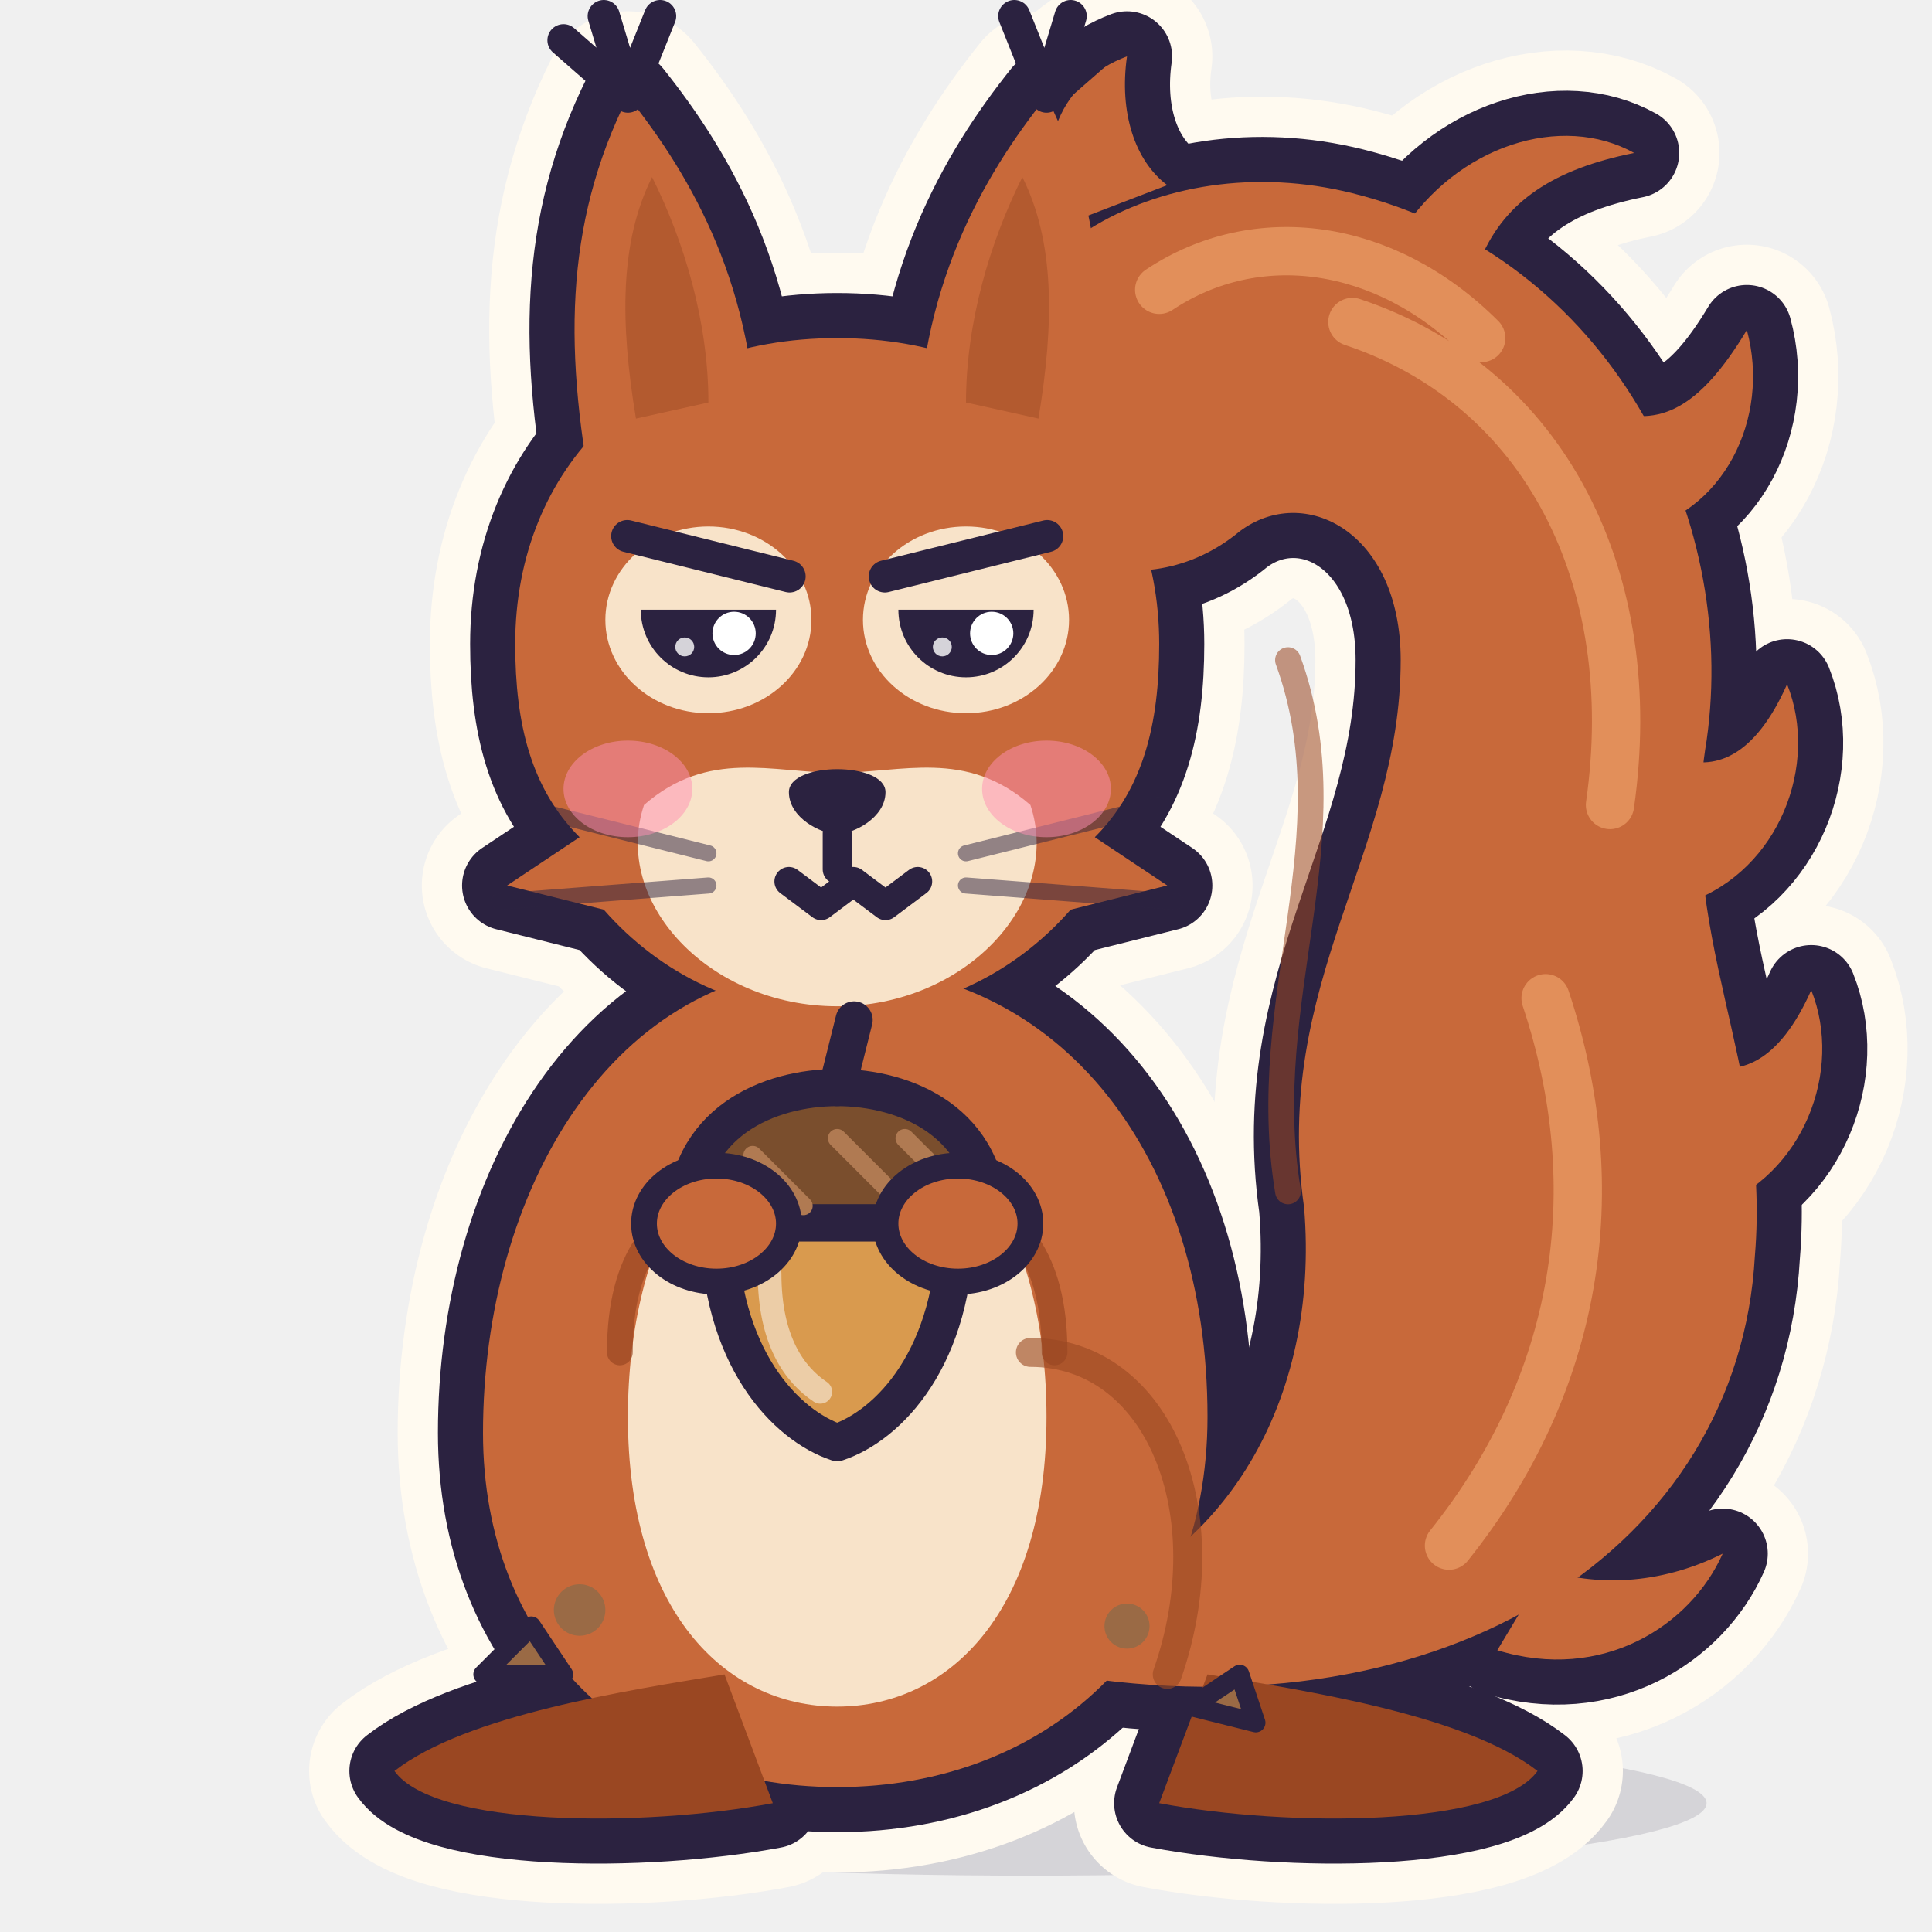
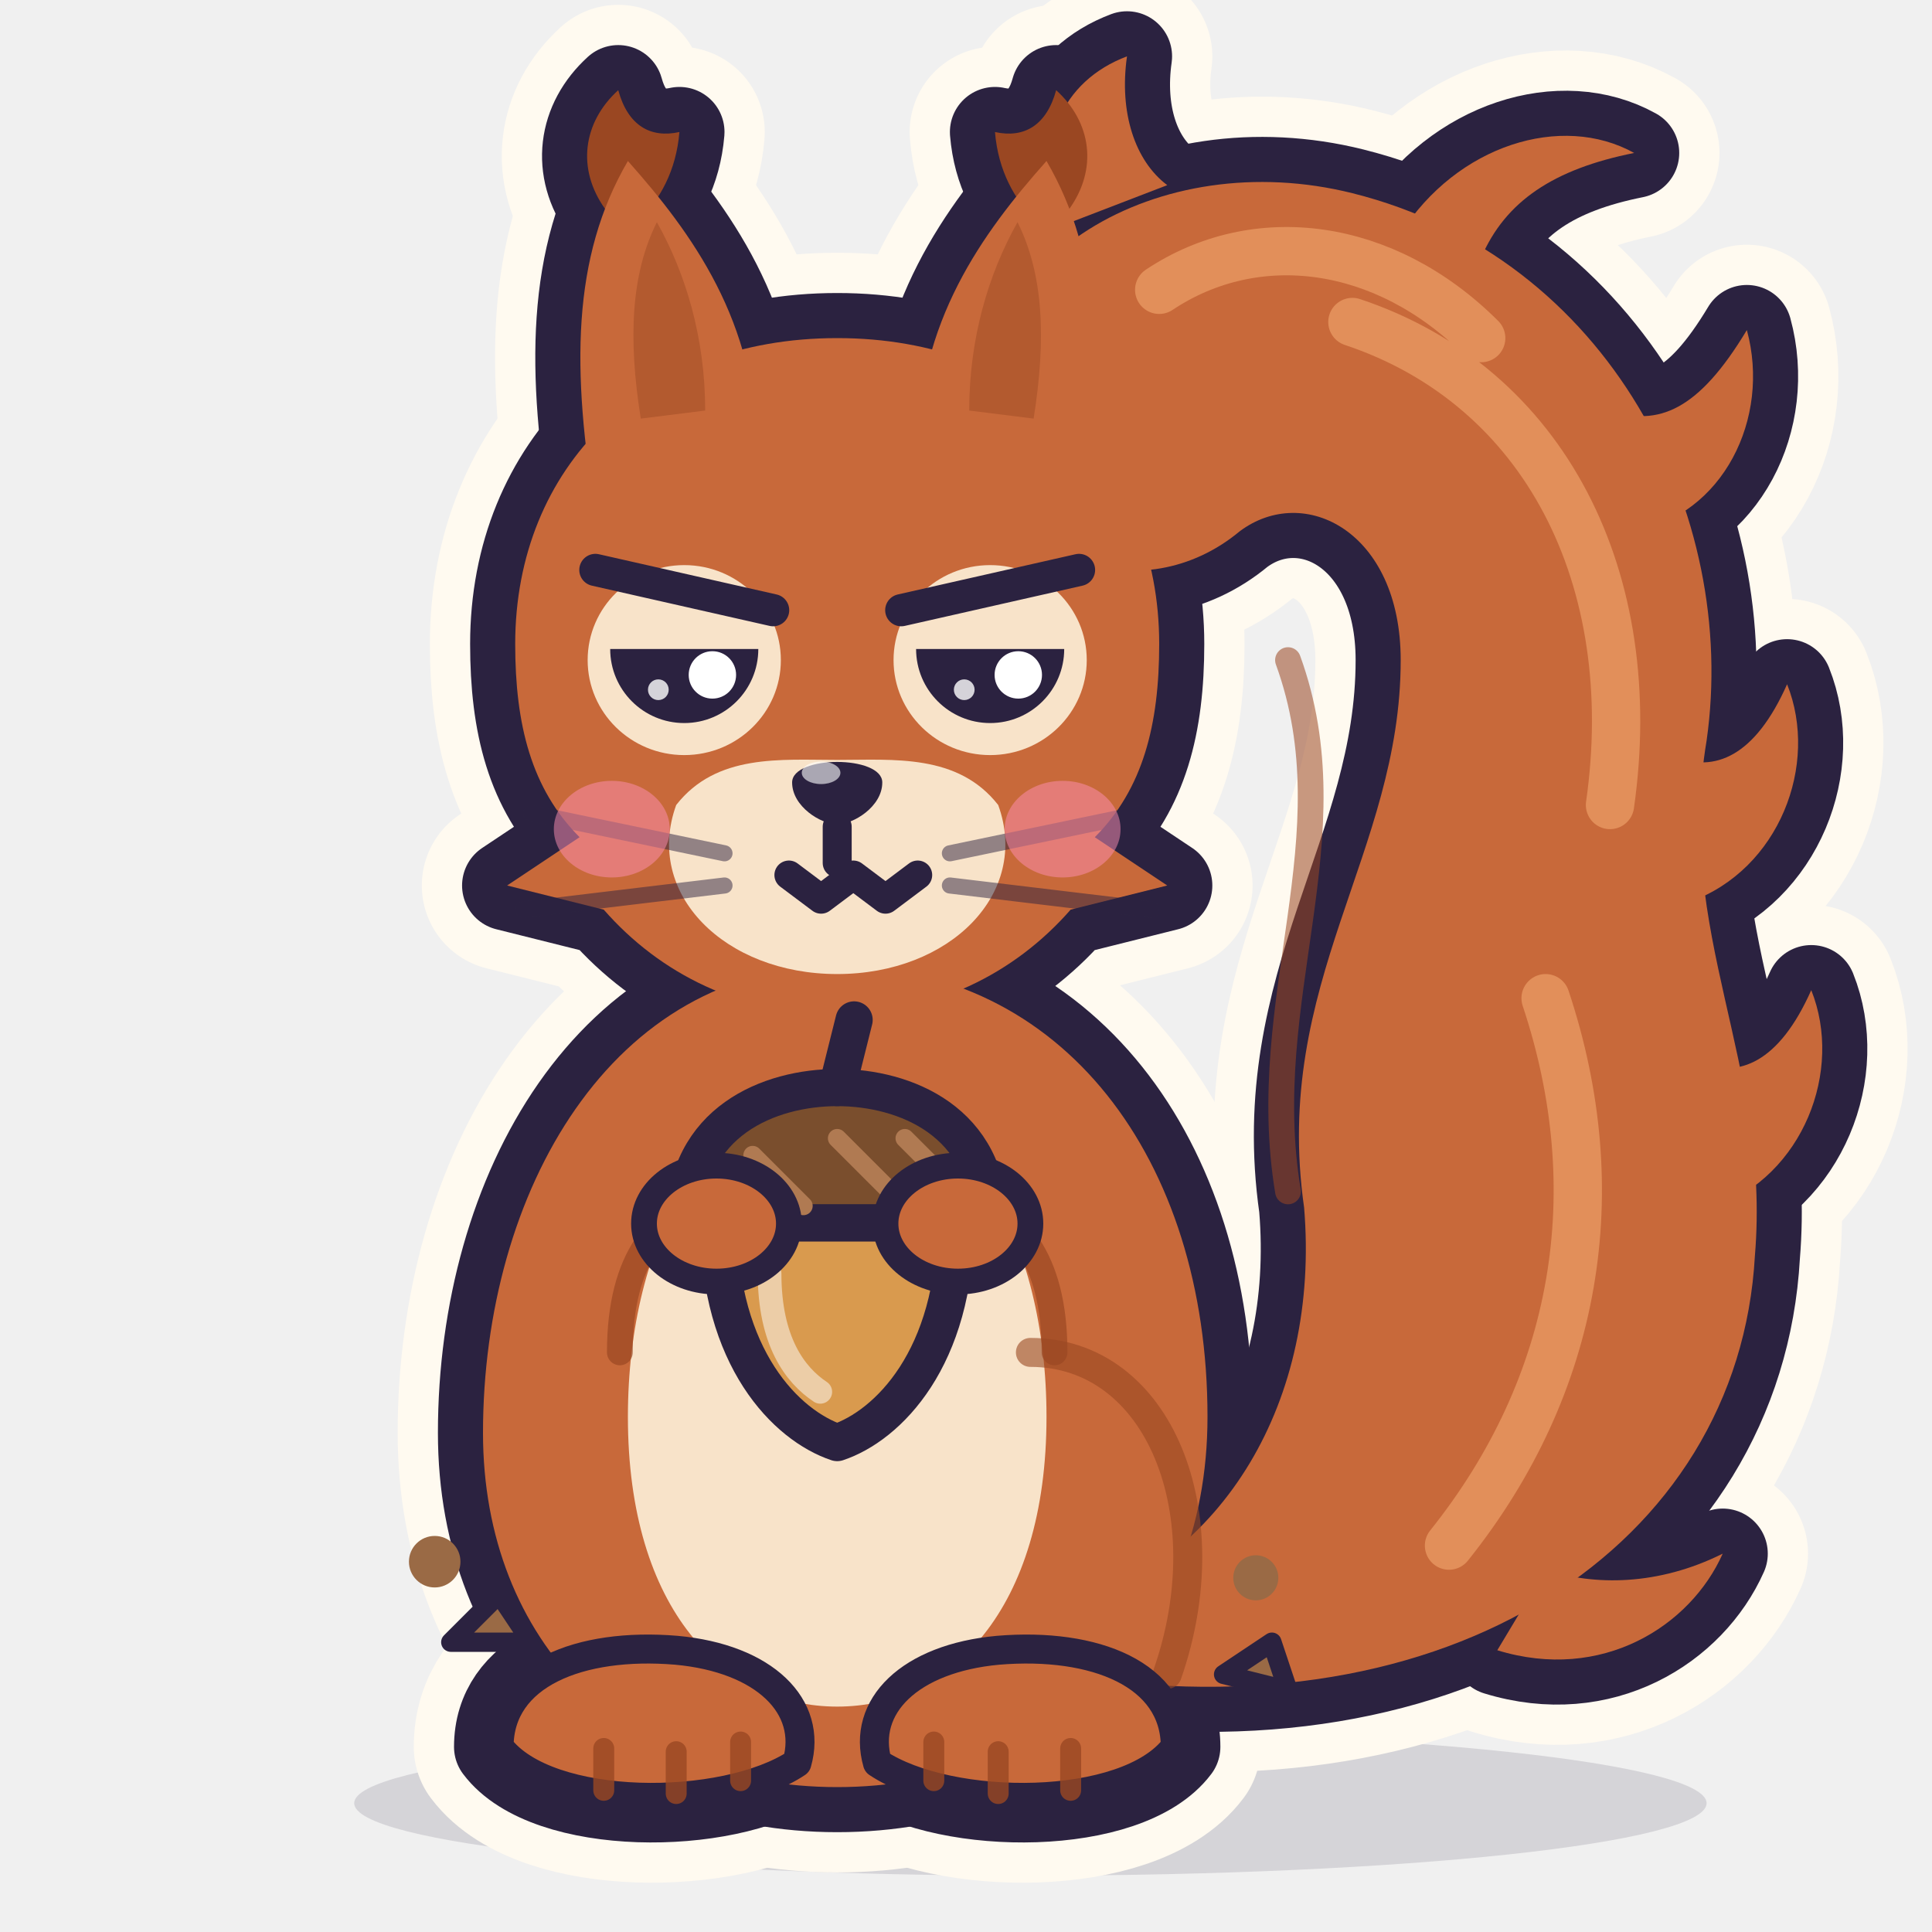
<svg xmlns="http://www.w3.org/2000/svg" viewBox="0 0 120 120" width="120" height="120" role="img" aria-label="Kacang, busy">
  <ellipse cx="64" cy="112" rx="42" ry="4.5" fill="#2b2240" opacity=".14" />
  <g fill="#fffaf0" stroke="#fffaf0" stroke-width="10.6" stroke-linejoin="round">
    <path d="M66 104 C90 108 108 96 109 78 C110 66 104 58 106 46 C108 32 100 16 84 12 C72 9 60 16 61 27 C62 35 71 38 77 33 C81 30 87 33 87 41 C87 53 79 61 81 75 C82 87 76 97 66 100 Z" />
    <path d="M106.5 75 C112 73 114.5 66.5 112.5 61.5 C110.5 66 108 67 105.5 66 Z" />
    <path d="M105 56 C110.5 54 113 47.5 111 42.5 C109 47 106.5 48 104 47 Z" />
    <path d="M101.5 33 C107 32 110 26 108.5 20.5 C105.5 25.5 103 26.5 100 25.5 Z" />
    <path d="M87 14.5 C90.5 9 97 7 101.5 9.5 C96.5 10.5 93.5 12.5 92 16 Z" />
    <path d="M93 102.5 C99.5 104.5 105 101 107 96.5 C103 98.5 99 98.5 96 97.5 Z" />
    <path d="M66 14 C64 9 66 5 70 3.5 C69.5 7 70.5 10 72.5 11.5 Z" />
    <path d="M52 60 C66 60 75 72 75 88 C75 102 65 111 52 111 C39 111 30 102 30 89 C30 74 38 60 52 60 Z" />
-     <path d="M45 104 C39 105 29 106.5 24.5 110 C27 113.5 40 113.5 48 112 Z" />
-     <path d="M75 104 C81 105 91 106.5 95.5 110 C93 113.5 80 113.5 72 112 Z" />
-     <path d="M37 32 C35 22 35 14 39 6 C43 11 47 18 47 28 Z" />
-     <path d="M67 32 C69 22 69 14 65 6 C61 11 57 18 57 28 Z" />
+     <path d="M31 108.5 C31 104 36 102 42 102.5 C47.5 103 50.5 106 49.5 109.5 C45 112.5 34 112.5 31 108.5 Z" />
+     <path d="M73 108.5 C73 104 68 102 62 102.5 C56.5 103 53.5 106 54.5 109.5 C59 112.5 70 112.5 73 108.5 Z" />
+     <path d="M37.6 13 C35.8 10.5 36.2 7.6 38.4 5.6 C39 7.8 40.4 8.6 42.2 8.2 C42 10.6 41 12.4 39.6 13.8 Z" />
+     <path d="M66.4 13 C68.2 10.5 67.8 7.6 65.6 5.6 C65 7.8 63.6 8.6 61.8 8.2 C62 10.6 63 12.4 64.4 13.8 Z" />
+     <path d="M37 32 C35.5 23 35.5 16 39 10 C43 14.5 47 20 47 28 Z" />
+     <path d="M67 32 C68.5 23 68.5 16 65 10 C61 14.5 57 20 57 28 Z" />
    <path d="M52 21 C64 21 72 29 72 40 C72 45 71 49 68 52 L72.5 55 L66.5 56.5 C63 60.5 58 63 52 63 C46 63 41 60.5 37.5 56.5 L31.5 55 L36 52 C33 49 32 45 32 40 C32 29 40 21 52 21 Z" />
  </g>
  <g fill="#2b2240" stroke="#2b2240" stroke-width="5.6" stroke-linejoin="round">
    <path d="M66 104 C90 108 108 96 109 78 C110 66 104 58 106 46 C108 32 100 16 84 12 C72 9 60 16 61 27 C62 35 71 38 77 33 C81 30 87 33 87 41 C87 53 79 61 81 75 C82 87 76 97 66 100 Z" />
    <path d="M106.5 75 C112 73 114.5 66.5 112.5 61.5 C110.5 66 108 67 105.5 66 Z" />
    <path d="M105 56 C110.5 54 113 47.5 111 42.5 C109 47 106.5 48 104 47 Z" />
    <path d="M101.5 33 C107 32 110 26 108.5 20.5 C105.5 25.5 103 26.5 100 25.5 Z" />
    <path d="M87 14.5 C90.5 9 97 7 101.5 9.5 C96.5 10.5 93.5 12.5 92 16 Z" />
    <path d="M93 102.5 C99.5 104.5 105 101 107 96.5 C103 98.5 99 98.5 96 97.5 Z" />
    <path d="M66 14 C64 9 66 5 70 3.5 C69.5 7 70.5 10 72.5 11.5 Z" />
    <path d="M52 60 C66 60 75 72 75 88 C75 102 65 111 52 111 C39 111 30 102 30 89 C30 74 38 60 52 60 Z" />
-     <path d="M45 104 C39 105 29 106.5 24.5 110 C27 113.5 40 113.5 48 112 Z" />
-     <path d="M75 104 C81 105 91 106.5 95.5 110 C93 113.5 80 113.5 72 112 Z" />
-     <path d="M37 32 C35 22 35 14 39 6 C43 11 47 18 47 28 Z" />
-     <path d="M67 32 C69 22 69 14 65 6 C61 11 57 18 57 28 Z" />
+     <path d="M31 108.5 C31 104 36 102 42 102.5 C47.5 103 50.5 106 49.5 109.5 C45 112.5 34 112.5 31 108.5 Z" />
+     <path d="M73 108.5 C73 104 68 102 62 102.5 C56.5 103 53.5 106 54.5 109.5 C59 112.5 70 112.5 73 108.5 Z" />
+     <path d="M37.6 13 C35.8 10.5 36.2 7.6 38.4 5.6 C39 7.8 40.4 8.6 42.2 8.2 C42 10.6 41 12.4 39.6 13.8 Z" />
+     <path d="M66.4 13 C68.2 10.5 67.8 7.6 65.6 5.6 C65 7.8 63.6 8.6 61.8 8.2 C62 10.6 63 12.4 64.4 13.8 Z" />
+     <path d="M37 32 C35.5 23 35.5 16 39 10 C43 14.5 47 20 47 28 Z" />
+     <path d="M67 32 C68.5 23 68.5 16 65 10 C61 14.5 57 20 57 28 Z" />
    <path d="M52 21 C64 21 72 29 72 40 C72 45 71 49 68 52 L72.5 55 L66.5 56.5 C63 60.5 58 63 52 63 C46 63 41 60.5 37.5 56.5 L31.5 55 L36 52 C33 49 32 45 32 40 C32 29 40 21 52 21 Z" />
  </g>
  <path d="M66 104 C90 108 108 96 109 78 C110 66 104 58 106 46 C108 32 100 16 84 12 C72 9 60 16 61 27 C62 35 71 38 77 33 C81 30 87 33 87 41 C87 53 79 61 81 75 C82 87 76 97 66 100 Z" fill="#c8693a" />
  <path d="M106.5 75 C112 73 114.5 66.5 112.5 61.5 C110.5 66 108 67 105.5 66 Z" fill="#c8693a" />
  <path d="M105 56 C110.5 54 113 47.5 111 42.5 C109 47 106.5 48 104 47 Z" fill="#c8693a" />
  <path d="M101.5 33 C107 32 110 26 108.5 20.5 C105.5 25.5 103 26.5 100 25.5 Z" fill="#c8693a" />
  <path d="M87 14.5 C90.5 9 97 7 101.5 9.5 C96.5 10.5 93.5 12.5 92 16 Z" fill="#c8693a" />
  <path d="M93 102.5 C99.5 104.5 105 101 107 96.5 C103 98.5 99 98.5 96 97.5 Z" fill="#c8693a" />
  <path d="M66 14 C64 9 66 5 70 3.5 C69.5 7 70.5 10 72.5 11.5 Z" fill="#c8693a" />
  <path d="M52 60 C66 60 75 72 75 88 C75 102 65 111 52 111 C39 111 30 102 30 89 C30 74 38 60 52 60 Z" fill="#c8693a" />
-   <path d="M45 104 C39 105 29 106.5 24.5 110 C27 113.5 40 113.5 48 112 Z" fill="#9a4722" />
-   <path d="M75 104 C81 105 91 106.5 95.5 110 C93 113.5 80 113.5 72 112 Z" fill="#9a4722" />
-   <path d="M37 32 C35 22 35 14 39 6 C43 11 47 18 47 28 Z" fill="#c8693a" />
-   <path d="M67 32 C69 22 69 14 65 6 C61 11 57 18 57 28 Z" fill="#c8693a" />
+   <path d="M31 108.5 C31 104 36 102 42 102.5 C47.5 103 50.5 106 49.5 109.5 C45 112.5 34 112.5 31 108.5 Z" fill="#c8693a" />
+   <path d="M73 108.5 C73 104 68 102 62 102.5 C56.5 103 53.5 106 54.5 109.5 C59 112.5 70 112.5 73 108.5 Z" fill="#c8693a" />
+   <path d="M37.6 13 C35.8 10.5 36.2 7.6 38.4 5.6 C39 7.8 40.4 8.6 42.2 8.2 C42 10.6 41 12.4 39.6 13.8 Z" fill="#9a4722" />
+   <path d="M66.4 13 C68.2 10.5 67.8 7.6 65.6 5.6 C65 7.8 63.6 8.6 61.8 8.2 C62 10.6 63 12.4 64.4 13.8 Z" fill="#9a4722" />
+   <path d="M37 32 C35.5 23 35.5 16 39 10 C43 14.5 47 20 47 28 Z" fill="#c8693a" />
+   <path d="M67 32 C68.5 23 68.5 16 65 10 C61 14.5 57 20 57 28 Z" fill="#c8693a" />
  <path d="M52 21 C64 21 72 29 72 40 C72 45 71 49 68 52 L72.5 55 L66.5 56.5 C63 60.5 58 63 52 63 C46 63 41 60.5 37.5 56.5 L31.5 55 L36 52 C33 49 32 45 32 40 C32 29 40 21 52 21 Z" fill="#c8693a" />
  <path d="M84 20 C96 24 102 36 100 50 M96 62 C100 74 98 86 90 96 M72 18 C78 14 86 15 92 21" fill="none" stroke="#eb9c64" stroke-width="3" stroke-linecap="round" stroke-linejoin="round" opacity=".75" />
  <path d="M80 41 C84 52 78 62 80 74" fill="none" stroke="#9a4722" stroke-width="1.6" stroke-linecap="round" stroke-linejoin="round" opacity=".55" />
-   <path d="M39 6 L37.5 1 M39 6 L41 1 M39 6 L35 2.5 M65 6 L66.5 1 M65 6 L63 1 M65 6 L69 2.5" fill="none" stroke="#2b2240" stroke-width="2" stroke-linecap="round" stroke-linejoin="round" />
-   <path d="M39.5 26 C38.5 20 38.5 15 40.5 11 C42.5 15 44 20 44 25 Z" fill="#9a4722" opacity=".45" />
-   <path d="M64.5 26 C65.5 20 65.5 15 63.5 11 C61.5 15 60 20 60 25 Z" fill="#9a4722" opacity=".45" />
+   <path d="M39.8 26 C39 21 39.2 17 40.8 13.8 C42.6 17 43.8 21 43.8 25.5 Z" fill="#9a4722" opacity=".45" />
+   <path d="M64.2 26 C65 21 64.8 17 63.2 13.8 C61.4 17 60.2 21 60.2 25.5 Z" fill="#9a4722" opacity=".45" />
  <path d="M52 68 C60 68 65 77 65 88 C65 100 59 106 52 106 C45 106 39 100 39 88 C39 77 44 68 52 68 Z" fill="#f8e3c9" />
  <path d="M64 84 C72 84 76 94 72.5 104" fill="none" stroke="#9a4722" stroke-width="1.8" stroke-linecap="round" stroke-linejoin="round" opacity=".6" />
-   <path d="M40 50 C44 46.5 48 48 52 48 C56 48 60 46.5 64 50 C66 56 60 62.5 52 62.5 C44 62.5 38 56 40 50 Z" fill="#f8e3c9" />
-   <ellipse cx="44" cy="38.5" rx="6.4" ry="5.8" fill="#f8e3c9" />
-   <ellipse cx="60" cy="38.5" rx="6.4" ry="5.8" fill="#f8e3c9" />
-   <path d="M44 53 L32 50 M44 55 L31 56 M60 53 L72 50 M60 55 L73 56" fill="none" stroke="#2b2240" stroke-width="1" stroke-linecap="round" stroke-linejoin="round" opacity=".5" />
-   <ellipse cx="39" cy="49" rx="4" ry="3" fill="#ff8fb3" opacity=".5" />
-   <ellipse cx="65" cy="49" rx="4" ry="3" fill="#ff8fb3" opacity=".5" />
-   <path d="M49 49.2 C49 47.3 55 47.3 55 49.2 C55 50.8 53 51.8 52 51.8 C51 51.8 49 50.8 49 49.2 Z" fill="#2b2240" />
-   <path d="M39.8 37.87 A4.2 4.2 0 0 0 48.2 37.87 Z" fill="#2b2240" />
-   <circle cx="45.596" cy="39.34" r="1.344" fill="#fff" />
-   <circle cx="42.53" cy="40.18" r="0.588" fill="#fff" opacity=".8" />
-   <path d="M55.8 37.87 A4.2 4.2 0 0 0 64.2 37.87 Z" fill="#2b2240" />
-   <circle cx="61.596" cy="39.34" r="1.344" fill="#fff" />
-   <circle cx="58.53" cy="40.18" r="0.588" fill="#fff" opacity=".8" />
-   <path d="M38.96 33.3 L49.04 35.8 M65.04 33.3 L54.96 35.8" fill="none" stroke="#2b2240" stroke-width="2" stroke-linecap="round" stroke-linejoin="round" />
-   <path d="M52 51.75 V54" fill="none" stroke="#2b2240" stroke-width="1.8" stroke-linecap="round" stroke-linejoin="round" />
-   <path d="M49 54.75 l2 1.5 l2 -1.5 l2 1.5 l2 -1.5" fill="none" stroke="#2b2240" stroke-width="1.8" stroke-linecap="round" stroke-linejoin="round" />
-   <path d="M30 104 l3 -3 l2 3 Z M74 106 l3 -2 l1 3 Z" fill="#9a6a45" stroke="#2b2240" stroke-width="1.2" stroke-linecap="round" stroke-linejoin="round" />
-   <circle cx="36" cy="100" r="1.6" fill="#9a6a45" />
-   <circle cx="70" cy="101" r="1.4" fill="#9a6a45" />
+   <path d="M31 108.5 C31 104 36 102 42 102.5 C47.5 103 50.5 106 49.5 109.5 C45 112.5 34 112.5 31 108.5 Z" fill="#c8693a" stroke="#2b2240" stroke-width="1.8" stroke-linecap="round" stroke-linejoin="round" />
+   <path d="M73 108.5 C73 104 68 102 62 102.5 C56.5 103 53.5 106 54.5 109.5 C59 112.5 70 112.5 73 108.5 Z" fill="#c8693a" stroke="#2b2240" stroke-width="1.8" stroke-linecap="round" stroke-linejoin="round" />
+   <path d="M37.5 111.2 v-2.6 M42 111.4 v-2.6 M46 110.6 v-2.4 M66.5 111.2 v-2.6 M62 111.4 v-2.6 M58 110.6 v-2.4" fill="none" stroke="#9a4722" stroke-width="1.3" stroke-linecap="round" stroke-linejoin="round" opacity=".8" />
+   <path d="M42 50 C44.5 46.8 48.5 47.2 52 47.2 C55.5 47.2 59.5 46.8 62 50 C64 55.5 59 60.5 52 60.5 C45 60.5 40 55.5 42 50 Z" fill="#f8e3c9" />
+   <ellipse cx="42.5" cy="41" rx="6" ry="5.9" fill="#f8e3c9" />
+   <ellipse cx="61.5" cy="41" rx="6" ry="5.9" fill="#f8e3c9" />
+   <path d="M45 53 L33 50.5 M45 55 L32.5 56.5 M59 53 L71 50.5 M59 55 L71.5 56.5" fill="none" stroke="#2b2240" stroke-width="1" stroke-linecap="round" stroke-linejoin="round" opacity=".5" />
+   <ellipse cx="38" cy="51.5" rx="3.6" ry="3" fill="#ff8fb3" opacity=".5" />
+   <ellipse cx="66" cy="51.5" rx="3.6" ry="3" fill="#ff8fb3" opacity=".5" />
+   <path d="M49.2 48.6 C49.2 46.9 54.8 46.9 54.8 48.6 C54.8 50.1 53 51.2 52 51.2 C51 51.2 49.2 50.1 49.2 48.6 Z" fill="#2b2240" />
+   <ellipse cx="51" cy="48" rx="1.2" ry="0.7" fill="#fff" opacity=".6" />
+   <path d="M37.9 40.31 A4.6 4.6 0 0 0 47.1 40.31 Z" fill="#2b2240" />
+   <circle cx="44.248" cy="41.92" r="1.472" fill="#fff" />
+   <circle cx="40.89" cy="42.84" r="0.644" fill="#fff" opacity=".8" />
+   <path d="M56.9 40.31 A4.6 4.6 0 0 0 66.1 40.31 Z" fill="#2b2240" />
+   <circle cx="63.248" cy="41.92" r="1.472" fill="#fff" />
+   <circle cx="59.89" cy="42.84" r="0.644" fill="#fff" opacity=".8" />
+   <path d="M36.98 35.4 L48.02 37.9 M67.02 35.4 L55.98 37.9" fill="none" stroke="#2b2240" stroke-width="2" stroke-linecap="round" stroke-linejoin="round" />
+   <path d="M52 51.35 V53.6" fill="none" stroke="#2b2240" stroke-width="1.8" stroke-linecap="round" stroke-linejoin="round" />
+   <path d="M49 54.35 l2 1.5 l2 -1.5 l2 1.5 l2 -1.5" fill="none" stroke="#2b2240" stroke-width="1.8" stroke-linecap="round" stroke-linejoin="round" />
+   <path d="M28 102 l3 -3 l2 3 Z M76 104 l3 -2 l1 3 Z" fill="#9a6a45" stroke="#2b2240" stroke-width="1.2" stroke-linecap="round" stroke-linejoin="round" />
+   <circle cx="27" cy="97" r="1.6" fill="#9a6a45" />
+   <circle cx="78" cy="98" r="1.4" fill="#9a6a45" />
  <path d="M38.5 84 C38.5 78 41 75.5 44 74.5 M65.5 84 C65.5 78 63 75.5 60 74.5" fill="none" stroke="#9a4722" stroke-width="1.6" stroke-linecap="round" stroke-linejoin="round" opacity=".7" />
  <g transform="translate(52 77) rotate(0) scale(1.05)">
    <path d="M-7 -1 C-7 7 -3 11 0 12 C3 11 7 7 7 -1 Z" fill="#d99a4e" stroke="#2b2240" stroke-width="2.2" stroke-linecap="round" stroke-linejoin="round" />
    <path d="M-4 1 C-4 6 -2 8 -1 9" fill="none" />
    <path d="M-4 2 C-4 6 -2.5 8 -1 9" fill="none" stroke="#fff" stroke-width="1.4" stroke-linecap="round" stroke-linejoin="round" opacity=".5" />
    <path d="M-9 -1 C-9 -7 -4 -9 0 -9 C4 -9 9 -7 9 -1 Z" fill="#7a4e2d" stroke="#2b2240" stroke-width="2.2" stroke-linecap="round" stroke-linejoin="round" />
    <path d="M0 -9 L1 -13" fill="none" stroke="#2b2240" stroke-width="2.2" stroke-linecap="round" stroke-linejoin="round" />
    <path d="M-5 -5 L-2 -2 M0 -6 L3 -3 M4 -6 L6 -4" fill="none" stroke="#b07a52" stroke-width="1.1" stroke-linecap="round" stroke-linejoin="round" />
  </g>
  <ellipse cx="44.5" cy="76" rx="4.5" ry="3.6" fill="#c8693a" stroke="#2b2240" stroke-width="1.6" stroke-linecap="round" stroke-linejoin="round" />
  <ellipse cx="59.5" cy="76" rx="4.5" ry="3.6" fill="#c8693a" stroke="#2b2240" stroke-width="1.6" stroke-linecap="round" stroke-linejoin="round" />
</svg>
